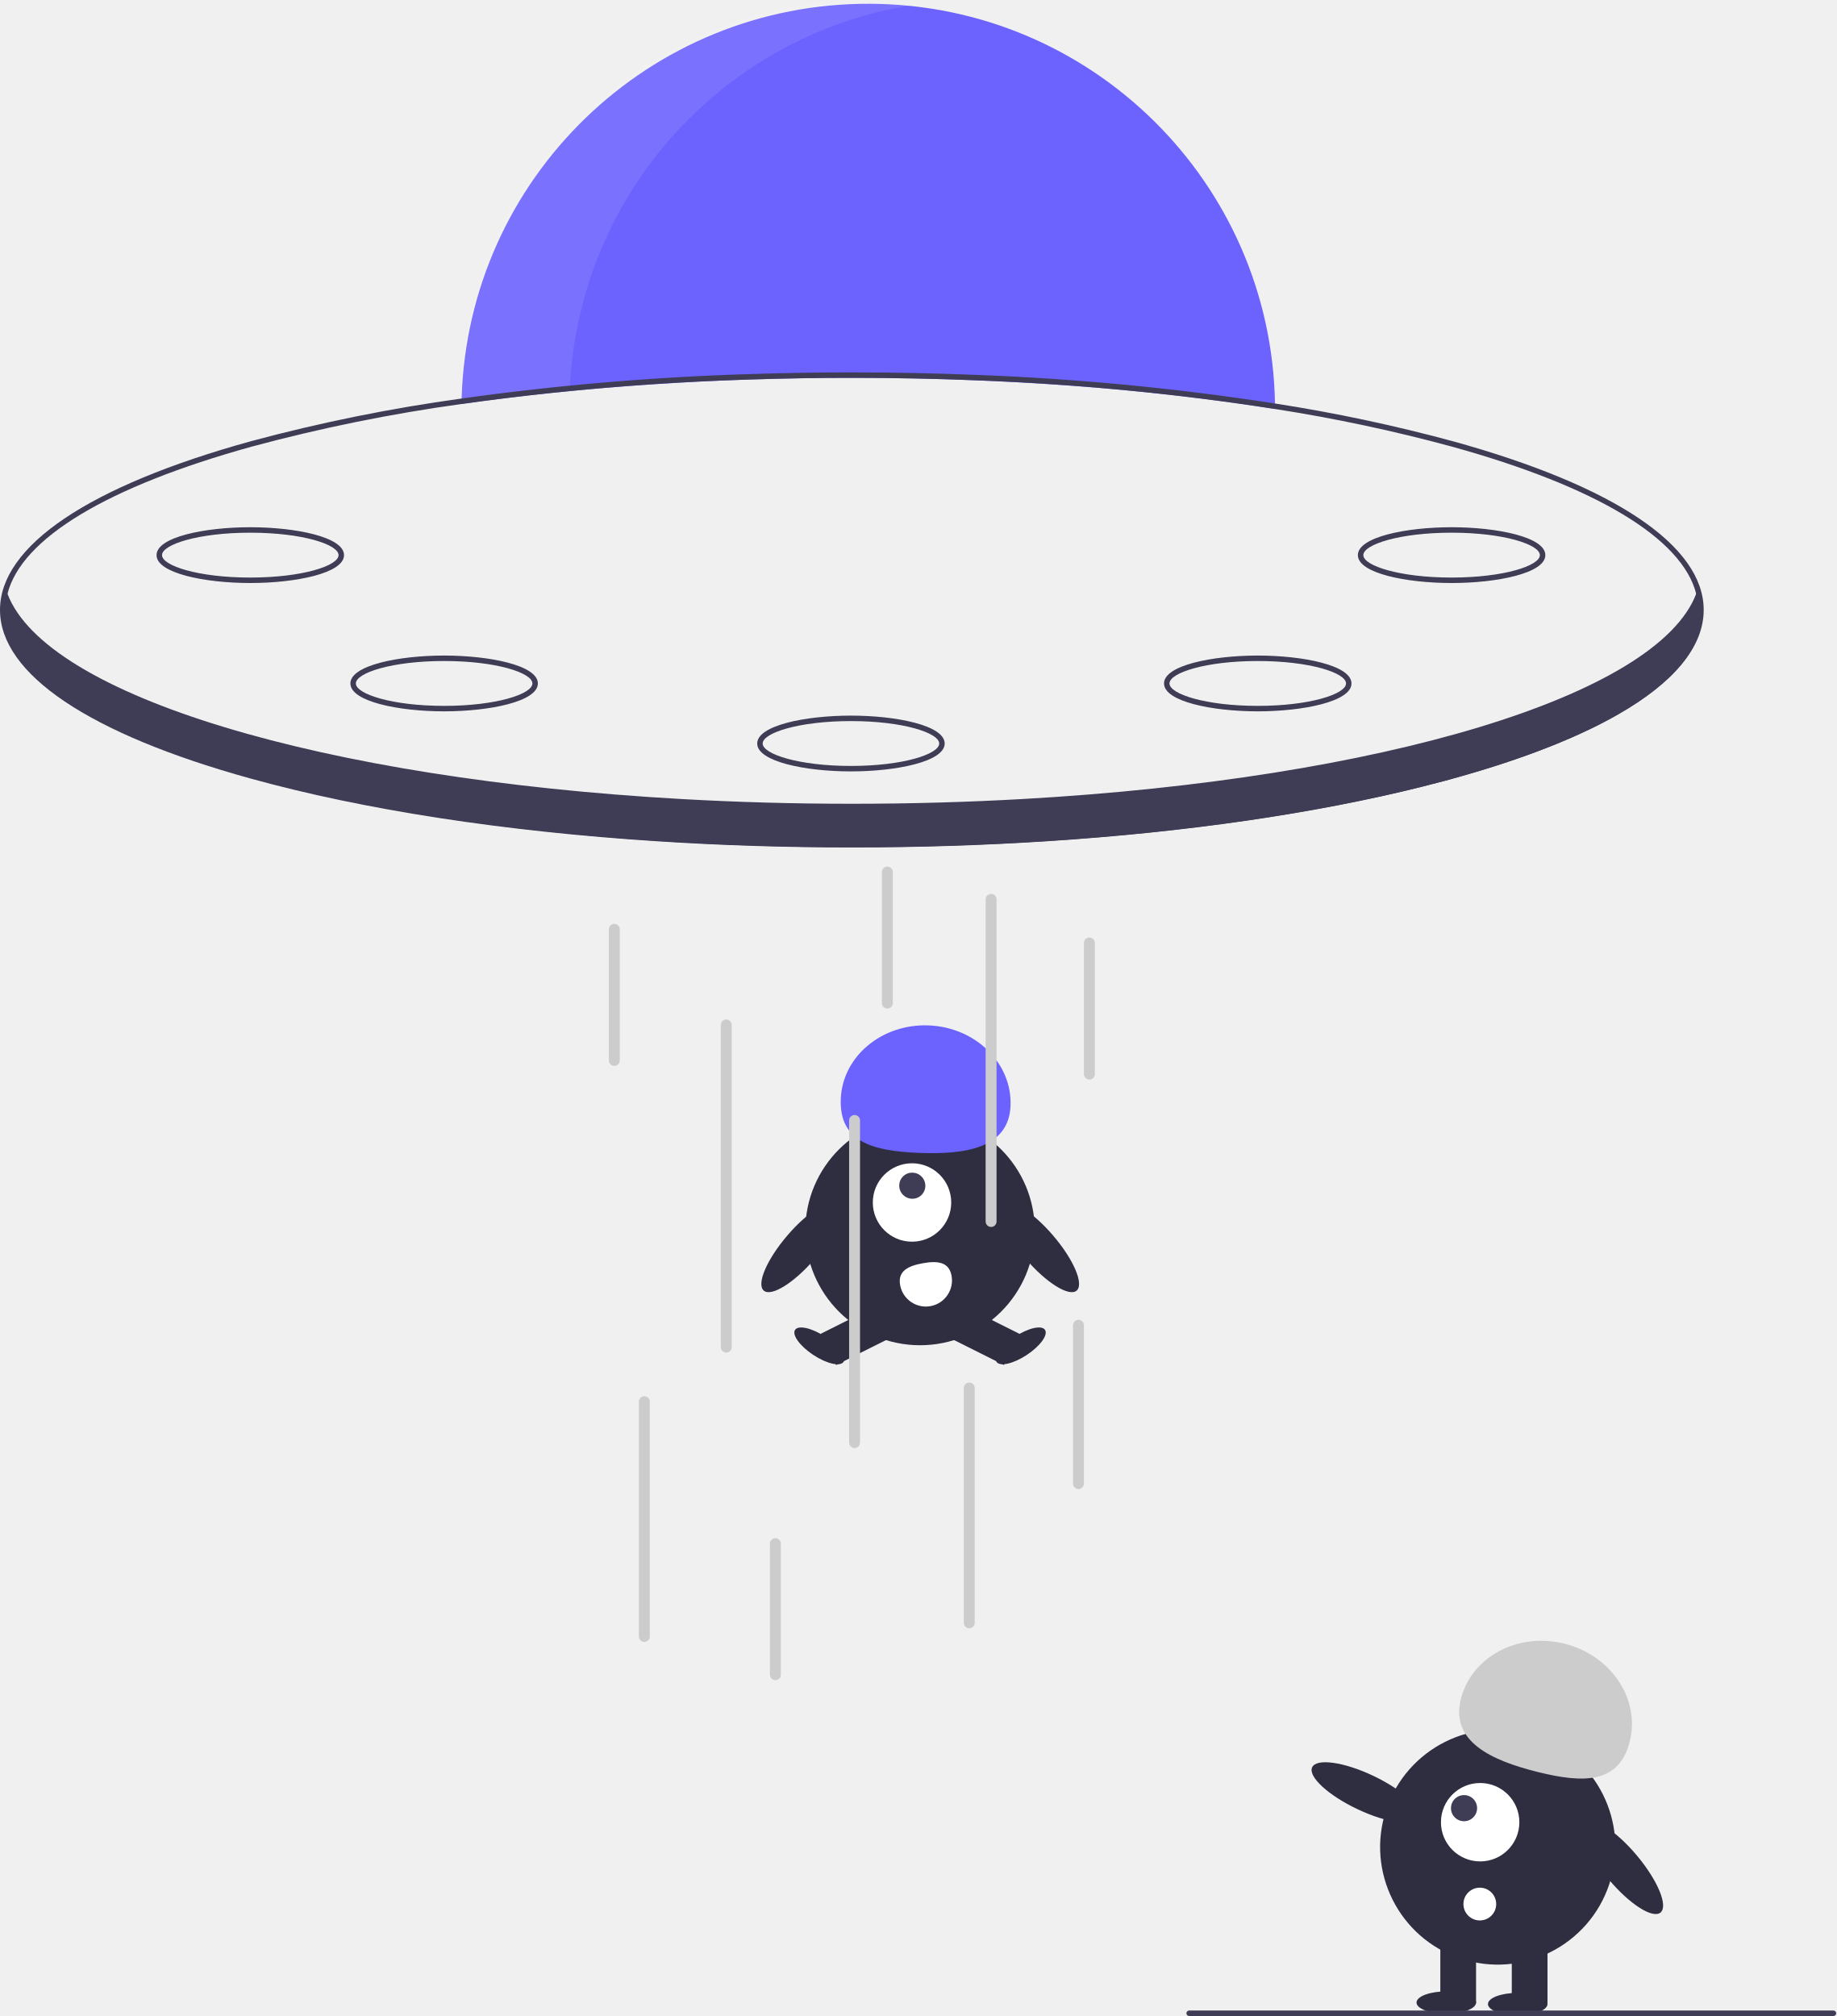
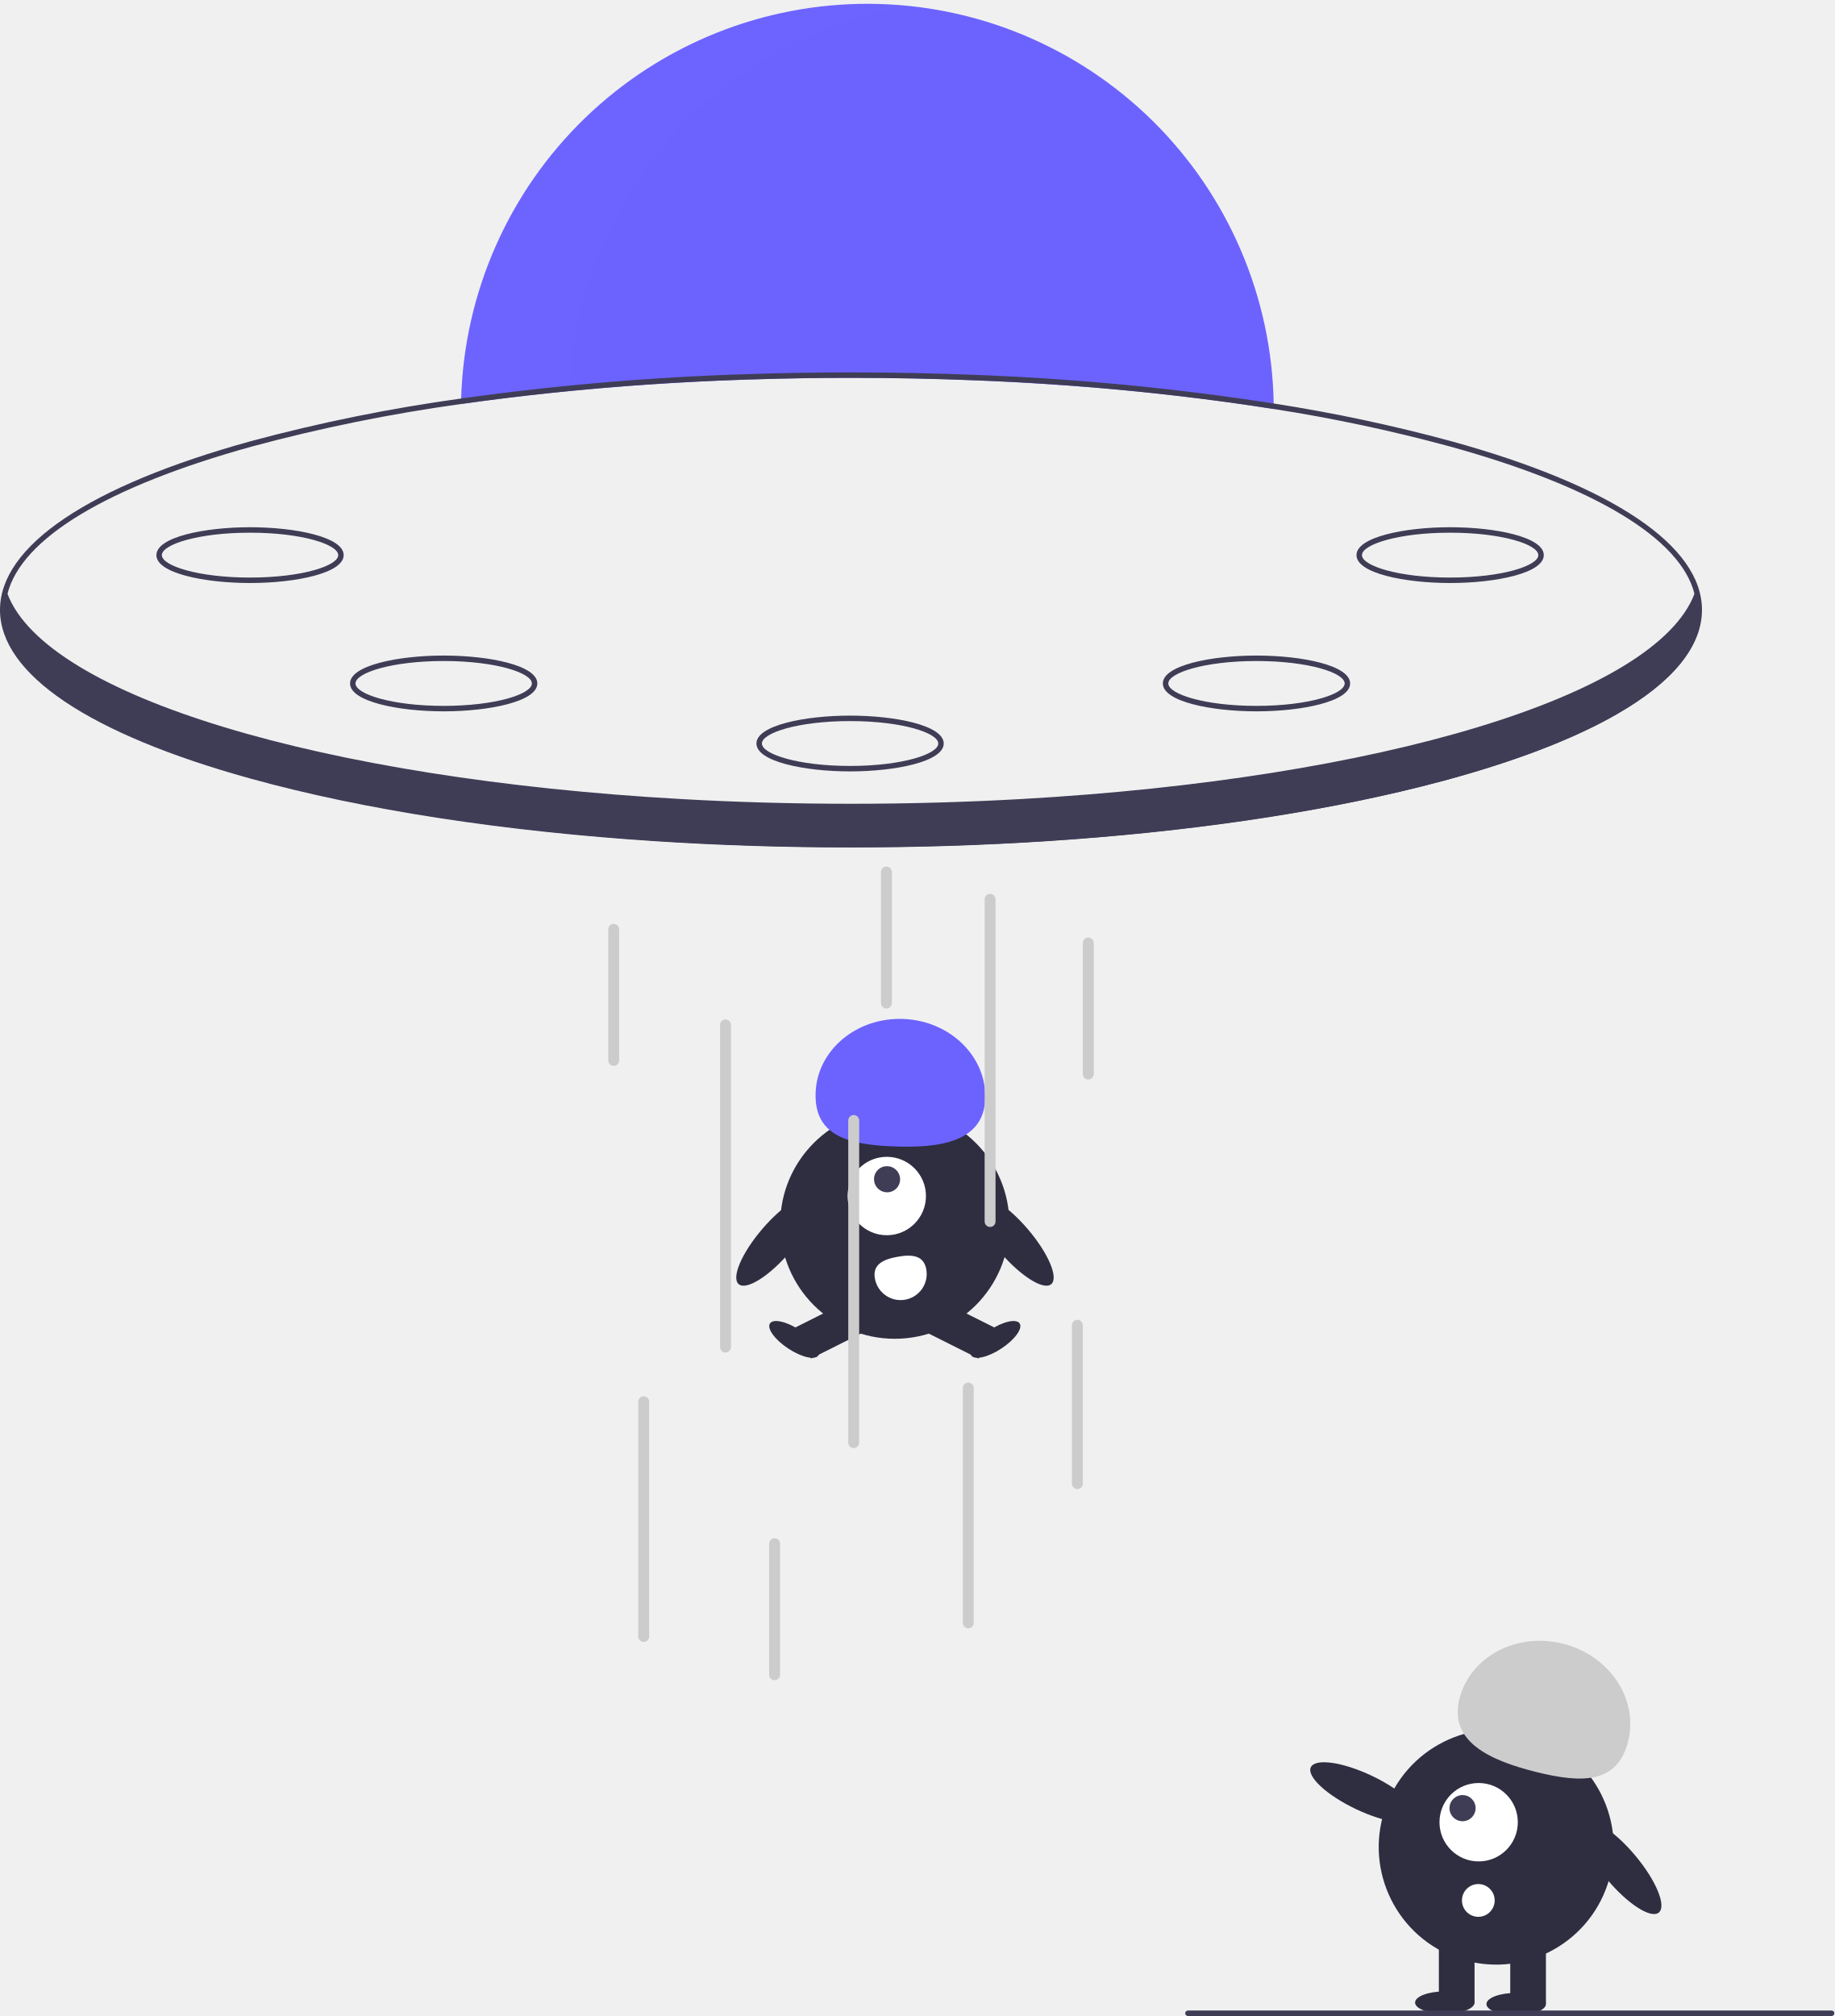
- <svg xmlns="http://www.w3.org/2000/svg" id="e3553d74-0590-491b-b28e-952d4d1eac83" data-name="Layer 1" width="672.532" height="738.394" viewBox="0 0 672.532 738.394">
-   <path d="M730.734,230.607c-46.62-7.44-99.71-11.41-155-11.41-50.6,0-99.35,3.32-142.98,9.58.01-.67.02-1.34.05-2.01a148.999,148.999,0,0,1,297.91,1.82C730.724,229.267,730.734,229.937,730.734,230.607Z" transform="translate(-263.7342 -80.80301)" fill="#6c63ff" />
-   <g opacity="0.1">
-     <path d="M601.285,82.144A149.047,149.047,0,0,0,432.353,225.373c-.03.67-.04,1.34-.05,2.01,12.962-1.86,26.385-3.454,40.165-4.784A149.022,149.022,0,0,1,601.285,82.144Z" transform="translate(-263.7342 -80.80301)" fill="#fff" />
+ <svg xmlns="http://www.w3.org/2000/svg" width="506" height="556" viewBox="0 0 506 556" fill="none">
+   <g id="not_from_this_world 1" clip-path="url(#clip0)">
+     <path id="Vector" d="M351.362 112.8C316.286 107.198 276.342 104.209 234.743 104.209C196.672 104.209 159.994 106.709 127.167 111.422C127.175 110.918 127.182 110.413 127.205 109.909C128.075 80.625 140.356 52.843 161.423 32.502C182.49 12.16 210.672 0.873 239.945 1.052C269.217 1.231 297.259 12.862 318.076 33.46C338.893 54.057 350.834 81.987 351.347 111.279C351.355 111.791 351.362 112.296 351.362 112.8Z" fill="#6C63FF" />
+     <g id="Group" opacity="0.1">
+       <path id="Vector_2" opacity="0.1" d="M253.966 1.01C238.397 -1.095 222.56 0.098 207.481 4.511C192.402 8.924 178.418 16.459 166.435 26.627C154.452 36.795 144.737 49.37 137.921 63.536C131.104 77.702 127.338 93.143 126.866 108.859C126.843 109.364 126.836 109.868 126.828 110.373C136.581 108.972 146.68 107.772 157.048 106.77C158.316 80.588 168.703 55.676 186.406 36.358C204.11 17.039 228.012 4.533 253.966 1.01V1.01Z" fill="white" />
+     </g>
+     <path id="Vector_3" d="M400.402 121.701C384.256 117.32 367.879 113.841 351.347 111.279C324.25 107.077 296.933 104.45 269.533 103.41C258.119 102.944 246.495 102.703 234.743 102.703C225.429 102.703 216.189 102.853 207.078 103.154C180.35 103.945 153.686 106.2 127.205 109.909C107.602 112.61 88.19 116.549 69.084 121.701C24.535 134.027 3.05176e-05 150.547 3.05176e-05 168.212C3.05176e-05 185.877 24.535 202.398 69.084 214.724C100.413 223.399 139.04 229.31 181.128 232.02C198.501 233.15 216.46 233.722 234.743 233.722C253.086 233.722 271.106 233.142 288.531 232.013C326.834 229.536 362.272 224.408 391.93 216.953C392.088 216.908 392.239 216.87 392.397 216.833C394.398 216.336 396.369 215.816 398.318 215.297C399.018 215.101 399.71 214.913 400.402 214.724C400.441 214.708 400.481 214.696 400.522 214.687C401.185 214.506 401.839 214.318 402.494 214.137C403.803 213.761 405.097 213.392 406.369 213.008C406.429 212.992 406.481 212.977 406.534 212.962C407.64 212.631 408.724 212.3 409.799 211.968C410.68 211.69 411.553 211.419 412.418 211.14C413.05 210.937 413.674 210.734 414.291 210.53C414.743 210.38 415.187 210.237 415.623 210.086C416.217 209.89 416.812 209.687 417.399 209.484C417.647 209.401 417.895 209.318 418.136 209.228C418.7 209.039 419.249 208.844 419.799 208.648C420.393 208.437 420.987 208.219 421.574 208.008C422.063 207.835 422.552 207.654 423.034 207.473C423.44 207.315 423.839 207.164 424.245 207.014C425.351 206.6 426.435 206.17 427.503 205.749C428.037 205.53 428.571 205.32 429.098 205.101C429.617 204.89 430.144 204.672 430.656 204.454C431.498 204.1 432.326 203.746 433.138 203.392C433.53 203.211 433.929 203.038 434.312 202.872C434.606 202.737 434.891 202.609 435.185 202.473C435.395 202.383 435.606 202.285 435.809 202.187C436.569 201.841 437.322 201.487 438.059 201.133C440.888 199.778 443.529 198.392 445.981 196.977C461.368 188.159 469.486 178.378 469.486 168.212C469.486 150.547 444.951 134.027 400.402 121.701ZM399.996 213.279C368.629 221.961 329.897 227.871 287.695 230.56C270.534 231.651 252.793 232.216 234.743 232.216C216.753 232.216 199.072 231.659 181.963 230.567C139.695 227.887 100.902 221.976 69.49 213.279C25.649 201.14 1.505 185.14 1.505 168.212C1.507 166.717 1.694 165.227 2.062 163.777C5.899 148.507 29.501 134.215 69.49 123.146C88.452 118.034 107.715 114.119 127.168 111.422C153.808 107.692 180.633 105.43 207.522 104.645C216.49 104.352 225.564 104.206 234.743 104.209C246.337 104.209 257.803 104.442 269.074 104.894C296.634 105.924 324.11 108.564 351.362 112.8C367.751 115.35 383.987 118.804 399.996 123.146C439.978 134.215 463.572 148.499 467.417 163.762C467.79 165.216 467.98 166.711 467.981 168.212C467.981 185.14 443.837 201.14 399.996 213.279V213.279Z" fill="#3F3D56" />
+     <path id="Vector_4" d="M469.057 168.898C469.057 178.958 460.773 188.475 445.981 196.976C443.521 198.392 440.873 199.778 438.059 201.133C437.321 201.487 436.569 201.841 435.809 202.187C435.606 202.285 435.395 202.383 435.185 202.473C434.891 202.609 434.606 202.737 434.312 202.872C433.928 203.038 433.529 203.211 433.138 203.392C432.326 203.746 431.498 204.1 430.655 204.454C430.144 204.672 429.617 204.89 429.098 205.101C428.571 205.32 428.037 205.53 427.503 205.749C426.435 206.17 425.351 206.6 424.245 207.014C423.839 207.164 423.44 207.315 423.034 207.473C422.552 207.654 422.063 207.834 421.574 208.008C420.987 208.219 420.393 208.437 419.799 208.648C419.249 208.843 418.7 209.039 418.136 209.228C417.895 209.318 417.647 209.401 417.398 209.484C416.812 209.687 416.217 209.89 415.623 210.086C415.186 210.237 414.743 210.38 414.291 210.53C413.674 210.733 413.049 210.937 412.418 211.14C411.552 211.419 410.68 211.69 409.799 211.968C408.724 212.3 407.64 212.631 406.534 212.962C406.481 212.977 406.429 212.992 406.368 213.008C405.097 213.392 403.803 213.76 402.494 214.137C401.839 214.318 401.185 214.506 400.522 214.687C400.481 214.696 400.441 214.708 400.402 214.724C399.71 214.913 399.018 215.101 398.318 215.297C396.377 215.809 394.398 216.328 392.397 216.833C392.239 216.87 392.088 216.908 391.93 216.953C363.076 224.167 327.677 229.423 288.501 231.96C271.339 233.067 253.447 233.654 235.067 233.654C216.52 233.654 198.478 233.059 181.181 231.93C77.924 225.191 1.076 199.529 1.076 168.898C1.084 167.034 1.368 165.181 1.918 163.401C1.964 163.529 2.009 163.649 2.062 163.777C12.798 191.999 88.992 214.807 187.855 220.372C203 221.23 218.687 221.674 234.743 221.674C250.867 221.674 266.614 221.223 281.819 220.364C380.599 214.777 456.718 191.962 467.417 163.762C467.597 163.31 467.755 162.859 467.891 162.407C468.653 164.486 469.048 166.683 469.057 168.898V168.898Z" fill="#3F3D56" />
+     <path id="Vector_5" d="M68.97 160.793C56.449 160.793 43.141 158.096 43.141 153.099C43.141 148.102 56.449 145.406 68.97 145.406C81.492 145.406 94.8 148.102 94.8 153.099C94.8 158.096 81.492 160.793 68.97 160.793ZM68.97 146.912C54.635 146.912 44.645 150.173 44.645 153.099C44.645 156.026 54.635 159.287 68.97 159.287C83.305 159.287 93.295 156.026 93.295 153.099C93.295 150.173 83.305 146.912 68.97 146.912V146.912Z" fill="#3F3D56" />
+     <path id="Vector_6" d="M122.389 196.183C109.868 196.183 96.56 193.487 96.56 188.49C96.56 183.493 109.868 180.797 122.389 180.797C134.911 180.797 148.219 183.493 148.219 188.49C148.219 193.487 134.911 196.183 122.389 196.183ZM122.389 182.303C108.054 182.303 98.064 185.563 98.064 188.49C98.064 191.416 108.054 194.677 122.389 194.677C136.724 194.677 146.714 191.416 146.714 188.49C146.714 185.563 136.724 182.303 122.389 182.303V182.303Z" fill="#3F3D56" />
+     <path id="Vector_7" d="M400.018 160.793C387.496 160.793 374.188 158.096 374.188 153.099C374.188 148.102 387.496 145.406 400.018 145.406C412.54 145.406 425.848 148.102 425.848 153.099C425.848 158.096 412.54 160.793 400.018 160.793ZM400.018 146.912C385.683 146.912 375.693 150.173 375.693 153.099C375.693 156.026 385.683 159.287 400.018 159.287C414.353 159.287 424.343 156.026 424.343 153.099C424.343 150.173 414.353 146.912 400.018 146.912V146.912Z" fill="#3F3D56" />
+     <path id="Vector_8" d="M346.599 196.183C334.077 196.183 320.769 193.487 320.769 188.49C320.769 183.493 334.077 180.797 346.599 180.797C359.121 180.797 372.429 183.493 372.429 188.49C372.429 193.487 359.121 196.183 346.599 196.183ZM346.599 182.303C332.264 182.303 322.274 185.563 322.274 188.49C322.274 191.416 332.264 194.677 346.599 194.677C360.934 194.677 370.924 191.416 370.924 188.49C370.924 185.563 360.934 182.303 346.599 182.303V182.303Z" fill="#3F3D56" />
+     <path id="Vector_9" d="M234.494 212.749C221.972 212.749 208.664 210.052 208.664 205.055C208.664 200.058 221.972 197.362 234.494 197.362C247.016 197.362 260.324 200.058 260.324 205.055C260.324 210.052 247.016 212.749 234.494 212.749ZM234.494 198.868C220.159 198.868 210.169 202.129 210.169 205.055C210.169 207.982 220.159 211.243 234.494 211.243C248.829 211.243 258.819 207.982 258.819 205.055C258.819 202.129 248.829 198.868 234.494 198.868V198.868Z" fill="#3F3D56" />
+     <g id="guyFlying">
+       <path id="Vector_10" d="M246.832 369.228C264.289 369.228 278.441 355.065 278.441 337.593C278.441 320.122 264.289 305.959 246.832 305.959C229.375 305.959 215.223 320.122 215.223 337.593C215.223 355.065 229.375 369.228 246.832 369.228Z" fill="#2F2E41" />
+       <path id="Vector_11" d="M234.812 358.378L219.428 366.088L223.728 374.681L239.112 366.971L234.812 358.378Z" fill="#2F2E41" />
+       <path id="Vector_12" d="M225.756 373.809C226.668 372.424 224.417 369.328 220.727 366.893C217.037 364.458 213.307 363.607 212.394 364.992C211.482 366.377 213.734 369.473 217.423 371.908C221.113 374.342 224.844 375.194 225.756 373.809Z" fill="#2F2E41" />
+       <path id="Vector_13" d="M258.852 358.378L254.552 366.971L269.936 374.681L274.236 366.088L258.852 358.378Z" fill="#2F2E41" />
+       <path id="Vector_14" d="M276.24 371.908C279.93 369.473 282.182 366.377 281.269 364.992C280.357 363.607 276.626 364.458 272.937 366.893C269.247 369.328 266.995 372.424 267.908 373.809C268.82 375.194 272.551 374.342 276.24 371.908Z" fill="#2F2E41" />
+       <path id="Vector_15" d="M244.619 340.667C250.585 340.667 255.422 335.827 255.422 329.855C255.422 323.884 250.585 319.044 244.619 319.044C238.653 319.044 233.816 323.884 233.816 329.855C233.816 335.827 238.653 340.667 244.619 340.667Z" fill="white" />
+       <path id="Vector_16" d="M247.247 327.783C248.647 326.381 248.639 324.101 247.229 322.689C245.819 321.278 243.54 321.27 242.14 322.671C240.739 324.073 240.747 326.353 242.157 327.765C243.568 329.176 245.846 329.184 247.247 327.783Z" fill="#3F3D56" />
+       <path id="Vector_17" d="M271.767 303.178C272.243 291.467 262.157 281.547 249.24 281.022C236.324 280.497 225.467 289.565 224.992 301.277C224.517 312.988 233.495 315.649 246.412 316.174C259.329 316.7 271.292 314.89 271.767 303.178Z" fill="#6C63FF" />
+       <path id="Vector_18" d="M289.988 354.158C292.067 352.372 289.143 345.551 283.458 338.922C277.772 332.294 271.477 328.369 269.398 330.155C267.319 331.942 270.243 338.763 275.928 345.391C281.614 352.02 287.909 355.945 289.988 354.158Z" fill="#2F2E41" />
+       <path id="Vector_19" d="M217.824 345.391C223.51 338.763 226.433 331.942 224.354 330.155C222.275 328.369 215.98 332.294 210.295 338.922C204.609 345.551 201.685 352.372 203.765 354.158C205.844 355.945 212.138 352.02 217.824 345.391Z" fill="#2F2E41" />
+       <path id="Vector_20" d="M255.513 350.06C255.856 351.941 255.437 353.881 254.35 355.453C253.263 357.025 251.597 358.1 249.718 358.443C247.838 358.785 245.9 358.366 244.33 357.278C242.759 356.191 241.684 354.523 241.342 352.642L241.34 352.628C240.631 348.711 243.657 347.325 247.571 346.616C251.485 345.907 254.805 346.143 255.513 350.06Z" fill="white" />
+     </g>
+     <path id="Vector_21" d="M200.133 373.025C199.734 373.025 199.352 372.866 199.069 372.583C198.787 372.301 198.629 371.918 198.629 371.519V282.666C198.629 282.267 198.787 281.884 199.069 281.601C199.352 281.319 199.734 281.16 200.133 281.16C200.532 281.16 200.915 281.319 201.197 281.601C201.48 281.884 201.638 282.267 201.638 282.666V371.519C201.638 371.918 201.48 372.301 201.197 372.583C200.915 372.866 200.532 373.025 200.133 373.025Z" fill="#CCCCCC" />
+     <path id="Vector_22" d="M177.562 452.841C177.163 452.841 176.78 452.682 176.498 452.4C176.216 452.117 176.057 451.734 176.057 451.335V386.578C176.057 386.179 176.216 385.796 176.498 385.513C176.78 385.231 177.163 385.072 177.562 385.072C177.961 385.072 178.344 385.231 178.626 385.513C178.908 385.796 179.067 386.179 179.067 386.578V451.335C179.067 451.734 178.908 452.117 178.626 452.4C178.344 452.682 177.961 452.841 177.562 452.841V452.841Z" fill="#CCCCCC" />
+     <path id="Vector_23" d="M235.495 399.379C235.096 399.379 234.713 399.22 234.431 398.938C234.149 398.655 233.991 398.272 233.991 397.873V309.021C233.991 308.621 234.149 308.238 234.431 307.956C234.713 307.673 235.096 307.515 235.495 307.515C235.894 307.515 236.277 307.673 236.559 307.956C236.842 308.238 237 308.621 237 309.021V397.873C237 398.272 236.841 398.655 236.559 398.938C236.277 399.22 235.894 399.379 235.495 399.379Z" fill="#CCCCCC" />
+     <path id="Vector_24" d="M213.676 463.383C213.277 463.383 212.894 463.224 212.612 462.942C212.33 462.659 212.171 462.276 212.171 461.877V425.734C212.171 425.334 212.33 424.951 212.612 424.669C212.894 424.386 213.277 424.228 213.676 424.228C214.075 424.228 214.458 424.386 214.74 424.669C215.022 424.951 215.181 425.334 215.181 425.734V461.877C215.181 462.276 215.022 462.659 214.74 462.942C214.458 463.224 214.075 463.383 213.676 463.383V463.383Z" fill="#CCCCCC" />
+     <path id="Vector_25" d="M244.524 278.148C244.125 278.148 243.742 277.99 243.46 277.707C243.178 277.425 243.019 277.042 243.019 276.642V240.499C243.019 240.1 243.178 239.717 243.46 239.434C243.742 239.152 244.125 238.993 244.524 238.993C244.923 238.993 245.306 239.152 245.588 239.434C245.87 239.717 246.029 240.1 246.029 240.499V276.642C246.029 277.042 245.87 277.425 245.588 277.707C245.306 277.99 244.923 278.148 244.524 278.148V278.148Z" fill="#CCCCCC" />
+     <path id="Vector_26" d="M169.286 293.961C168.887 293.961 168.504 293.802 168.222 293.52C167.94 293.237 167.781 292.854 167.781 292.455V256.312C167.781 255.912 167.94 255.529 168.222 255.247C168.504 254.964 168.887 254.806 169.286 254.806C169.685 254.806 170.068 254.964 170.35 255.247C170.632 255.529 170.791 255.912 170.791 256.312V292.455C170.791 292.854 170.632 293.237 170.35 293.52C170.068 293.802 169.685 293.961 169.286 293.961V293.961Z" fill="#CCCCCC" />
+     <path id="Vector_27" d="M300.2 297.726C299.801 297.726 299.418 297.567 299.136 297.285C298.854 297.002 298.695 296.619 298.695 296.22V260.077C298.695 259.677 298.854 259.294 299.136 259.012C299.418 258.729 299.801 258.571 300.2 258.571C300.599 258.571 300.982 258.729 301.264 259.012C301.546 259.294 301.705 259.677 301.705 260.077V296.22C301.705 296.619 301.546 297.002 301.264 297.285C300.982 297.567 300.599 297.726 300.2 297.726Z" fill="#CCCCCC" />
+     <path id="Vector_28" d="M297.191 410.674C296.791 410.674 296.409 410.515 296.127 410.233C295.844 409.95 295.686 409.567 295.686 409.168V365.495C295.686 365.095 295.844 364.712 296.126 364.43C296.409 364.147 296.791 363.989 297.191 363.989C297.59 363.989 297.972 364.147 298.255 364.43C298.537 364.712 298.695 365.095 298.695 365.495V409.168C298.695 409.567 298.537 409.95 298.255 410.233C297.972 410.515 297.59 410.674 297.191 410.674Z" fill="#CCCCCC" />
+     <path id="Vector_29" d="M267.095 449.076C266.696 449.076 266.313 448.917 266.031 448.635C265.749 448.353 265.591 447.969 265.591 447.57V382.813C265.591 382.414 265.749 382.031 266.031 381.748C266.313 381.466 266.696 381.307 267.095 381.307C267.494 381.307 267.877 381.466 268.159 381.748C268.442 382.031 268.6 382.414 268.6 382.813V447.57C268.6 447.969 268.442 448.353 268.159 448.635C267.877 448.917 267.494 449.076 267.095 449.076Z" fill="#CCCCCC" />
+     <path id="Vector_30" d="M273.114 338.387C272.715 338.387 272.333 338.228 272.05 337.946C271.768 337.664 271.61 337.281 271.61 336.881V248.029C271.61 247.629 271.768 247.246 272.05 246.964C272.332 246.682 272.715 246.523 273.114 246.523C273.513 246.523 273.896 246.682 274.178 246.964C274.461 247.246 274.619 247.629 274.619 248.029V336.881C274.619 337.281 274.461 337.664 274.178 337.946C273.896 338.228 273.513 338.387 273.114 338.387Z" fill="#CCCCCC" />
+     <path id="Vector_31" d="M457.593 527.46C459.747 525.655 456.836 518.626 451.092 511.76C445.348 504.893 438.945 500.79 436.791 502.595C434.638 504.4 437.548 511.429 443.293 518.295C449.037 525.161 455.439 529.264 457.593 527.46Z" fill="#2F2E41" />
+     <path id="Vector_32" d="M443.468 519.651C449.127 502.66 439.952 484.295 422.975 478.632C405.997 472.968 387.647 482.151 381.988 499.142C376.328 516.133 385.504 534.498 402.481 540.161C419.458 545.825 437.809 536.642 443.468 519.651Z" fill="#2F2E41" />
+     <path id="Vector_33" d="M426.443 534.847H416.599V552.498H426.443V534.847Z" fill="#2F2E41" />
+     <path id="Vector_34" d="M406.755 534.847H396.911V552.498H406.755V534.847Z" fill="#2F2E41" />
+     <path id="Vector_35" d="M418.24 555.782C422.77 555.782 426.443 554.404 426.443 552.704C426.443 551.003 422.77 549.625 418.24 549.625C413.709 549.625 410.036 551.003 410.036 552.704C410.036 554.404 413.709 555.782 418.24 555.782Z" fill="#2F2E41" />
+     <path id="Vector_36" d="M398.552 555.372C403.082 555.372 406.755 553.994 406.755 552.293C406.755 550.593 403.082 549.214 398.552 549.214C394.021 549.214 390.348 550.593 390.348 552.293C390.348 553.994 394.021 555.372 398.552 555.372Z" fill="#2F2E41" />
+     <path id="Vector_37" d="M402.554 468.632C405.447 456.971 418.219 450.108 431.08 453.304C443.941 456.5 452.022 468.545 449.128 480.206C446.235 491.868 436.636 491.906 423.775 488.709C410.913 485.513 399.66 480.294 402.554 468.632Z" fill="#CCCCCC" />
+     <path id="Vector_38" d="M390.87 501.298C392.074 498.758 386.495 493.588 378.411 489.75C370.326 485.913 362.796 484.861 361.593 487.401C360.389 489.941 365.967 495.111 374.052 498.948C382.136 502.786 389.666 503.838 390.87 501.298Z" fill="#2F2E41" />
+     <path id="Vector_39" d="M407.884 513.366C413.85 513.366 418.687 508.525 418.687 502.554C418.687 496.583 413.85 491.742 407.884 491.742C401.917 491.742 397.08 496.583 397.08 502.554C397.08 508.525 401.917 513.366 407.884 513.366Z" fill="white" />
+     <path id="Vector_40" d="M403.444 502.282C405.432 502.282 407.045 500.669 407.045 498.678C407.045 496.688 405.432 495.074 403.444 495.074C401.455 495.074 399.842 496.688 399.842 498.678C399.842 500.669 401.455 502.282 403.444 502.282Z" fill="#3F3D56" />
+     <path id="Vector_41" d="M407.791 528.646C410.284 528.646 412.305 526.623 412.305 524.128C412.305 521.632 410.284 519.61 407.791 519.61C405.297 519.61 403.276 521.632 403.276 524.128C403.276 526.623 405.297 528.646 407.791 528.646Z" fill="white" />
+     <path id="Vector_42" d="M505.248 556H327.686C327.486 556 327.295 555.921 327.154 555.779C327.013 555.638 326.933 555.447 326.933 555.247C326.933 555.047 327.013 554.856 327.154 554.715C327.295 554.573 327.486 554.494 327.686 554.494H505.248C505.447 554.494 505.639 554.573 505.78 554.715C505.921 554.856 506 555.047 506 555.247C506 555.447 505.921 555.638 505.78 555.779C505.639 555.921 505.447 556 505.248 556Z" fill="#3F3D56" />
  </g>
-   <path d="M795.914,242.427a600.121,600.121,0,0,0-65.2-13.84,943.364,943.364,0,0,0-108.74-10.45c-15.17-.62-30.62-.94-46.24-.94-12.38,0-24.66.2-36.77.6a973.29,973.29,0,0,0-106.16,8.97,624.292,624.292,0,0,0-77.25,15.66c-59.21,16.37-91.82,38.31-91.82,61.77s32.61,45.4,91.82,61.77c41.64,11.52,92.98,19.37,148.92,22.97,23.09,1.5,46.96,2.26,71.26,2.26,24.38,0,48.33-.77,71.49-2.27,50.91-3.29,98.01-10.1,137.43-20,.21-.06.41-.11.62-.16,2.66-.66,5.28-1.35,7.87-2.04.93-.26,1.85-.51,2.77-.76a.978.978,0,0,1,.16-.05c.88-.24,1.75-.49,2.62-.73,1.74-.5,3.46-.99,5.15-1.5.08-.02.15-.04.22-.06,1.47-.44,2.91-.88,4.34-1.32,1.17-.37,2.33-.73,3.48-1.1q1.261-.405,2.49-.81c.6-.2,1.19-.39,1.77-.59.79-.26,1.58-.53,2.36-.8.33-.11.66-.22.98-.34.75-.25,1.48-.51,2.21-.77.79-.28,1.58-.57,2.36-.85.65-.23,1.3-.47,1.94-.71.54-.21,1.07-.41,1.61-.61,1.47-.55,2.91-1.12,4.33-1.68.71-.29,1.42-.57,2.12-.86.69-.28,1.39-.57,2.07-.86q1.679-.705,3.3-1.41c.52-.24,1.05-.47,1.56-.69.39-.18.77-.35,1.16-.53.28-.12.56-.25.83-.38,1.01-.46,2.01-.93,2.99-1.4q5.64-2.7,10.53-5.52c20.45-11.71,31.24-24.7,31.24-38.2C887.734,280.737,855.124,258.797,795.914,242.427Zm-.54,121.62c-41.69,11.53-93.17,19.38-149.26,22.95-22.81,1.45-46.39,2.2-70.38,2.2-23.91,0-47.41-.74-70.15-2.19-56.18-3.56-107.74-11.41-149.49-22.96-58.27-16.12-90.36-37.37-90.36-59.85a24.118,24.118,0,0,1,.74-5.89c5.1-20.28,36.47-39.26,89.62-53.96a623.806,623.806,0,0,1,76.66-15.57,976.027,976.027,0,0,1,106.8-9q17.881-.585,36.18-.58c15.41,0,30.65.31,45.63.91a941.367,941.367,0,0,1,109.37,10.5A598.858,598.858,0,0,1,795.374,244.347c53.14,14.7,84.5,33.67,89.61,53.94a23.822,23.822,0,0,1,.75,5.91C885.734,326.677,853.644,347.927,795.374,364.047Z" transform="translate(-263.7342 -80.80301)" fill="#3f3d56" />
-   <path d="M887.164,305.107c0,13.36-11.01,26-30.67,37.29-3.27,1.88-6.79,3.72-10.53,5.52-.98.47-1.98.94-2.99,1.4-.27.13-.55.26-.83.38-.39.18-.77.35-1.16.53-.51.22-1.04.45-1.56.69q-1.62.705-3.3,1.41c-.68.29-1.38.58-2.07.86-.7.29-1.41.57-2.12.86-1.42.56-2.86,1.13-4.33,1.68-.54.2-1.07.4-1.61.61-.64.24-1.29.48-1.94.71-.78.28-1.57.57-2.36.85-.73.26-1.46.52-2.21.77-.32.12-.65.23-.98.34-.78.27-1.57.54-2.36.8-.58.2-1.17.39-1.77.59q-1.23.405-2.49.81c-1.15.37-2.31.73-3.48,1.1-1.43.44-2.87.88-4.34,1.32-.07.02-.14.04-.22.06-1.69.51-3.41,1-5.15,1.5-.87.24-1.74.49-2.62.73a.978.978,0,0,0-.16.05c-.92.25-1.84.5-2.77.76-2.58.68-5.21,1.37-7.87,2.04-.21.05-.41.1-.62.16-38.35,9.58-85.4,16.56-137.47,19.93-22.81,1.47-46.59,2.25-71.02,2.25-24.65,0-48.63-.79-71.62-2.29-137.24-8.95-239.38-43.03-239.38-83.71a25.072,25.072,0,0,1,1.12-7.3c.06.17.12.33.19.5,14.27,37.48,115.54,67.77,246.94,75.16,20.13,1.14,40.98,1.73,62.32,1.73,21.43,0,42.36-.6,62.57-1.74,131.29-7.42,232.46-37.72,246.68-75.17q.36-.9.63-1.8A25.305,25.305,0,0,1,887.164,305.107Z" transform="translate(-263.7342 -80.80301)" fill="#3f3d56" />
-   <path d="M355.404,294.343c-16.643,0-34.331-3.581-34.331-10.217s17.688-10.217,34.331-10.217,34.331,3.581,34.331,10.217S372.046,294.343,355.404,294.343Zm0-18.434c-19.053,0-32.331,4.331-32.331,8.217s13.278,8.217,32.331,8.217,32.331-4.331,32.331-8.217S374.457,275.909,355.404,275.909Z" transform="translate(-263.7342 -80.80301)" fill="#3f3d56" />
-   <path d="M426.403,341.343c-16.643,0-34.331-3.581-34.331-10.217s17.688-10.217,34.331-10.217c16.643,0,34.331,3.581,34.331,10.217S443.046,341.343,426.403,341.343Zm0-18.434c-19.053,0-32.331,4.331-32.331,8.217s13.278,8.217,32.331,8.217,32.331-4.331,32.331-8.217S445.456,322.909,426.403,322.909Z" transform="translate(-263.7342 -80.80301)" fill="#3f3d56" />
-   <path d="M795.403,294.343c-16.643,0-34.331-3.581-34.331-10.217s17.688-10.217,34.331-10.217c16.643,0,34.331,3.581,34.331,10.217S812.046,294.343,795.403,294.343Zm0-18.434c-19.053,0-32.331,4.331-32.331,8.217s13.278,8.217,32.331,8.217,32.331-4.331,32.331-8.217S814.456,275.909,795.403,275.909Z" transform="translate(-263.7342 -80.80301)" fill="#3f3d56" />
-   <path d="M724.403,341.343c-16.643,0-34.331-3.581-34.331-10.217s17.688-10.217,34.331-10.217c16.643,0,34.331,3.581,34.331,10.217S741.046,341.343,724.403,341.343Zm0-18.434c-19.053,0-32.331,4.331-32.331,8.217s13.278,8.217,32.331,8.217,32.331-4.331,32.331-8.217S743.456,322.909,724.403,322.909Z" transform="translate(-263.7342 -80.80301)" fill="#3f3d56" />
-   <path d="M575.403,363.343c-16.643,0-34.331-3.581-34.331-10.217s17.688-10.217,34.331-10.217c16.643,0,34.331,3.581,34.331,10.217S592.046,363.343,575.403,363.343Zm0-18.434c-19.053,0-32.331,4.331-32.331,8.217s13.278,8.217,32.331,8.217,32.331-4.331,32.331-8.217S594.456,344.909,575.403,344.909Z" transform="translate(-263.7342 -80.80301)" fill="#3f3d56" />
-   <circle cx="336.978" cy="450.704" r="42.012" fill="#2f2e41" />
-   <rect x="565.937" y="563.554" width="22.868" height="12.763" transform="translate(-457.8202 238.0583) rotate(-26.60099)" fill="#2f2e41" />
-   <ellipse cx="563.82" cy="573.748" rx="3.989" ry="10.636" transform="translate(-489.2755 647.8291) rotate(-56.60122)" fill="#2f2e41" />
-   <rect x="617.672" y="558.502" width="12.763" height="22.868" transform="translate(-428.7216 791.9256) rotate(-63.39901)" fill="#2f2e41" />
-   <ellipse cx="637.604" cy="573.748" rx="10.636" ry="3.989" transform="translate(-474.2674 364.9233) rotate(-33.39878)" fill="#2f2e41" />
-   <circle cx="334.037" cy="440.428" r="14.359" fill="#fff" />
-   <ellipse cx="597.87" cy="515.084" rx="4.766" ry="4.8" transform="translate(-452.8417 492.8192) rotate(-45)" fill="#3f3d56" />
-   <path d="M633.854,485.802c.632-15.554-12.773-28.728-29.941-29.425s-31.597,11.346-32.229,26.9,11.302,19.087,28.47,19.785S633.222,501.356,633.854,485.802Z" transform="translate(-263.7342 -80.80301)" fill="#6c63ff" />
-   <ellipse cx="644.388" cy="537.568" rx="6.594" ry="21.006" transform="translate(-458.4377 468.6175) rotate(-40.64516)" fill="#2f2e41" />
-   <ellipse cx="557.154" cy="537.568" rx="21.006" ry="6.594" transform="translate(-477.3791 529.3527) rotate(-49.35484)" fill="#2f2e41" />
-   <path d="M612.251,548.064a9.572,9.572,0,0,1-18.835,3.429l-.003-.018c-.942-5.202,3.08-7.043,8.283-7.985S611.309,542.862,612.251,548.064Z" transform="translate(-263.7342 -80.80301)" fill="#fff" />
-   <path d="M529.734,576.197a2,2,0,0,1-2-2v-118a2,2,0,0,1,4,0v118A2,2,0,0,1,529.734,576.197Z" transform="translate(-263.7342 -80.80301)" fill="#ccc" />
-   <path d="M499.734,682.197a2,2,0,0,1-2-2v-86a2,2,0,1,1,4,0v86A2,2,0,0,1,499.734,682.197Z" transform="translate(-263.7342 -80.80301)" fill="#ccc" />
-   <path d="M576.734,611.197a2,2,0,0,1-2-2v-118a2,2,0,1,1,4,0v118A2,2,0,0,1,576.734,611.197Z" transform="translate(-263.7342 -80.80301)" fill="#ccc" />
-   <path d="M547.734,696.197a2,2,0,0,1-2-2v-48a2,2,0,1,1,4,0v48A2,2,0,0,1,547.734,696.197Z" transform="translate(-263.7342 -80.80301)" fill="#ccc" />
-   <path d="M588.734,450.197a2,2,0,0,1-2-2v-48a2,2,0,0,1,4,0v48A2,2,0,0,1,588.734,450.197Z" transform="translate(-263.7342 -80.80301)" fill="#ccc" />
-   <path d="M488.734,471.197a2,2,0,0,1-2-2v-48a2,2,0,0,1,4,0v48A2,2,0,0,1,488.734,471.197Z" transform="translate(-263.7342 -80.80301)" fill="#ccc" />
-   <path d="M662.734,476.197a2,2,0,0,1-2-2v-48a2,2,0,1,1,4,0v48A2,2,0,0,1,662.734,476.197Z" transform="translate(-263.7342 -80.80301)" fill="#ccc" />
-   <path d="M658.734,626.197a2,2,0,0,1-2-2v-58a2,2,0,1,1,4,0v58A2,2,0,0,1,658.734,626.197Z" transform="translate(-263.7342 -80.80301)" fill="#ccc" />
-   <path d="M618.734,677.197a2,2,0,0,1-2-2v-86a2,2,0,1,1,4,0v86A2,2,0,0,1,618.734,677.197Z" transform="translate(-263.7342 -80.80301)" fill="#ccc" />
-   <path d="M626.734,530.197a2,2,0,0,1-2-2v-118a2,2,0,1,1,4,0v118A2,2,0,0,1,626.734,530.197Z" transform="translate(-263.7342 -80.80301)" fill="#ccc" />
-   <ellipse cx="858.104" cy="764.783" rx="6.76" ry="21.534" transform="translate(-554.5318 648.4649) rotate(-39.93837)" fill="#2f2e41" />
-   <circle cx="812.297" cy="757.305" r="43.067" transform="translate(-426.7515 1207.633) rotate(-71.56505)" fill="#2f2e41" />
-   <rect x="553.707" y="710.302" width="13.084" height="23.442" fill="#2f2e41" />
-   <rect x="527.54" y="710.302" width="13.084" height="23.442" fill="#2f2e41" />
-   <ellipse cx="555.888" cy="734.016" rx="10.903" ry="4.089" fill="#2f2e41" />
-   <ellipse cx="529.72" cy="733.471" rx="10.903" ry="4.089" fill="#2f2e41" />
-   <path d="M798.774,703.169c3.846-15.487,20.821-24.601,37.915-20.356s27.834,20.24,23.989,35.727-16.604,15.537-33.698,11.292S794.928,718.656,798.774,703.169Z" transform="translate(-263.7342 -80.80301)" fill="#ccc" />
-   <ellipse cx="763.788" cy="737.322" rx="6.76" ry="21.534" transform="translate(-493.4425 1030.659) rotate(-64.62574)" fill="#2f2e41" />
-   <circle cx="542.124" cy="667.415" r="14.359" fill="#fff" />
-   <circle cx="536.222" cy="662.268" r="4.786" fill="#3f3d56" />
-   <circle cx="542" cy="697.394" r="6" fill="#fff" />
-   <path d="M935.266,819.197h-236a1,1,0,0,1,0-2h236a1,1,0,0,1,0,2Z" transform="translate(-263.7342 -80.80301)" fill="#3f3d56" />
+   <defs>
+     <clipPath id="clip0">
+       <rect width="506" height="556" fill="white" />
+     </clipPath>
+   </defs>
</svg>
